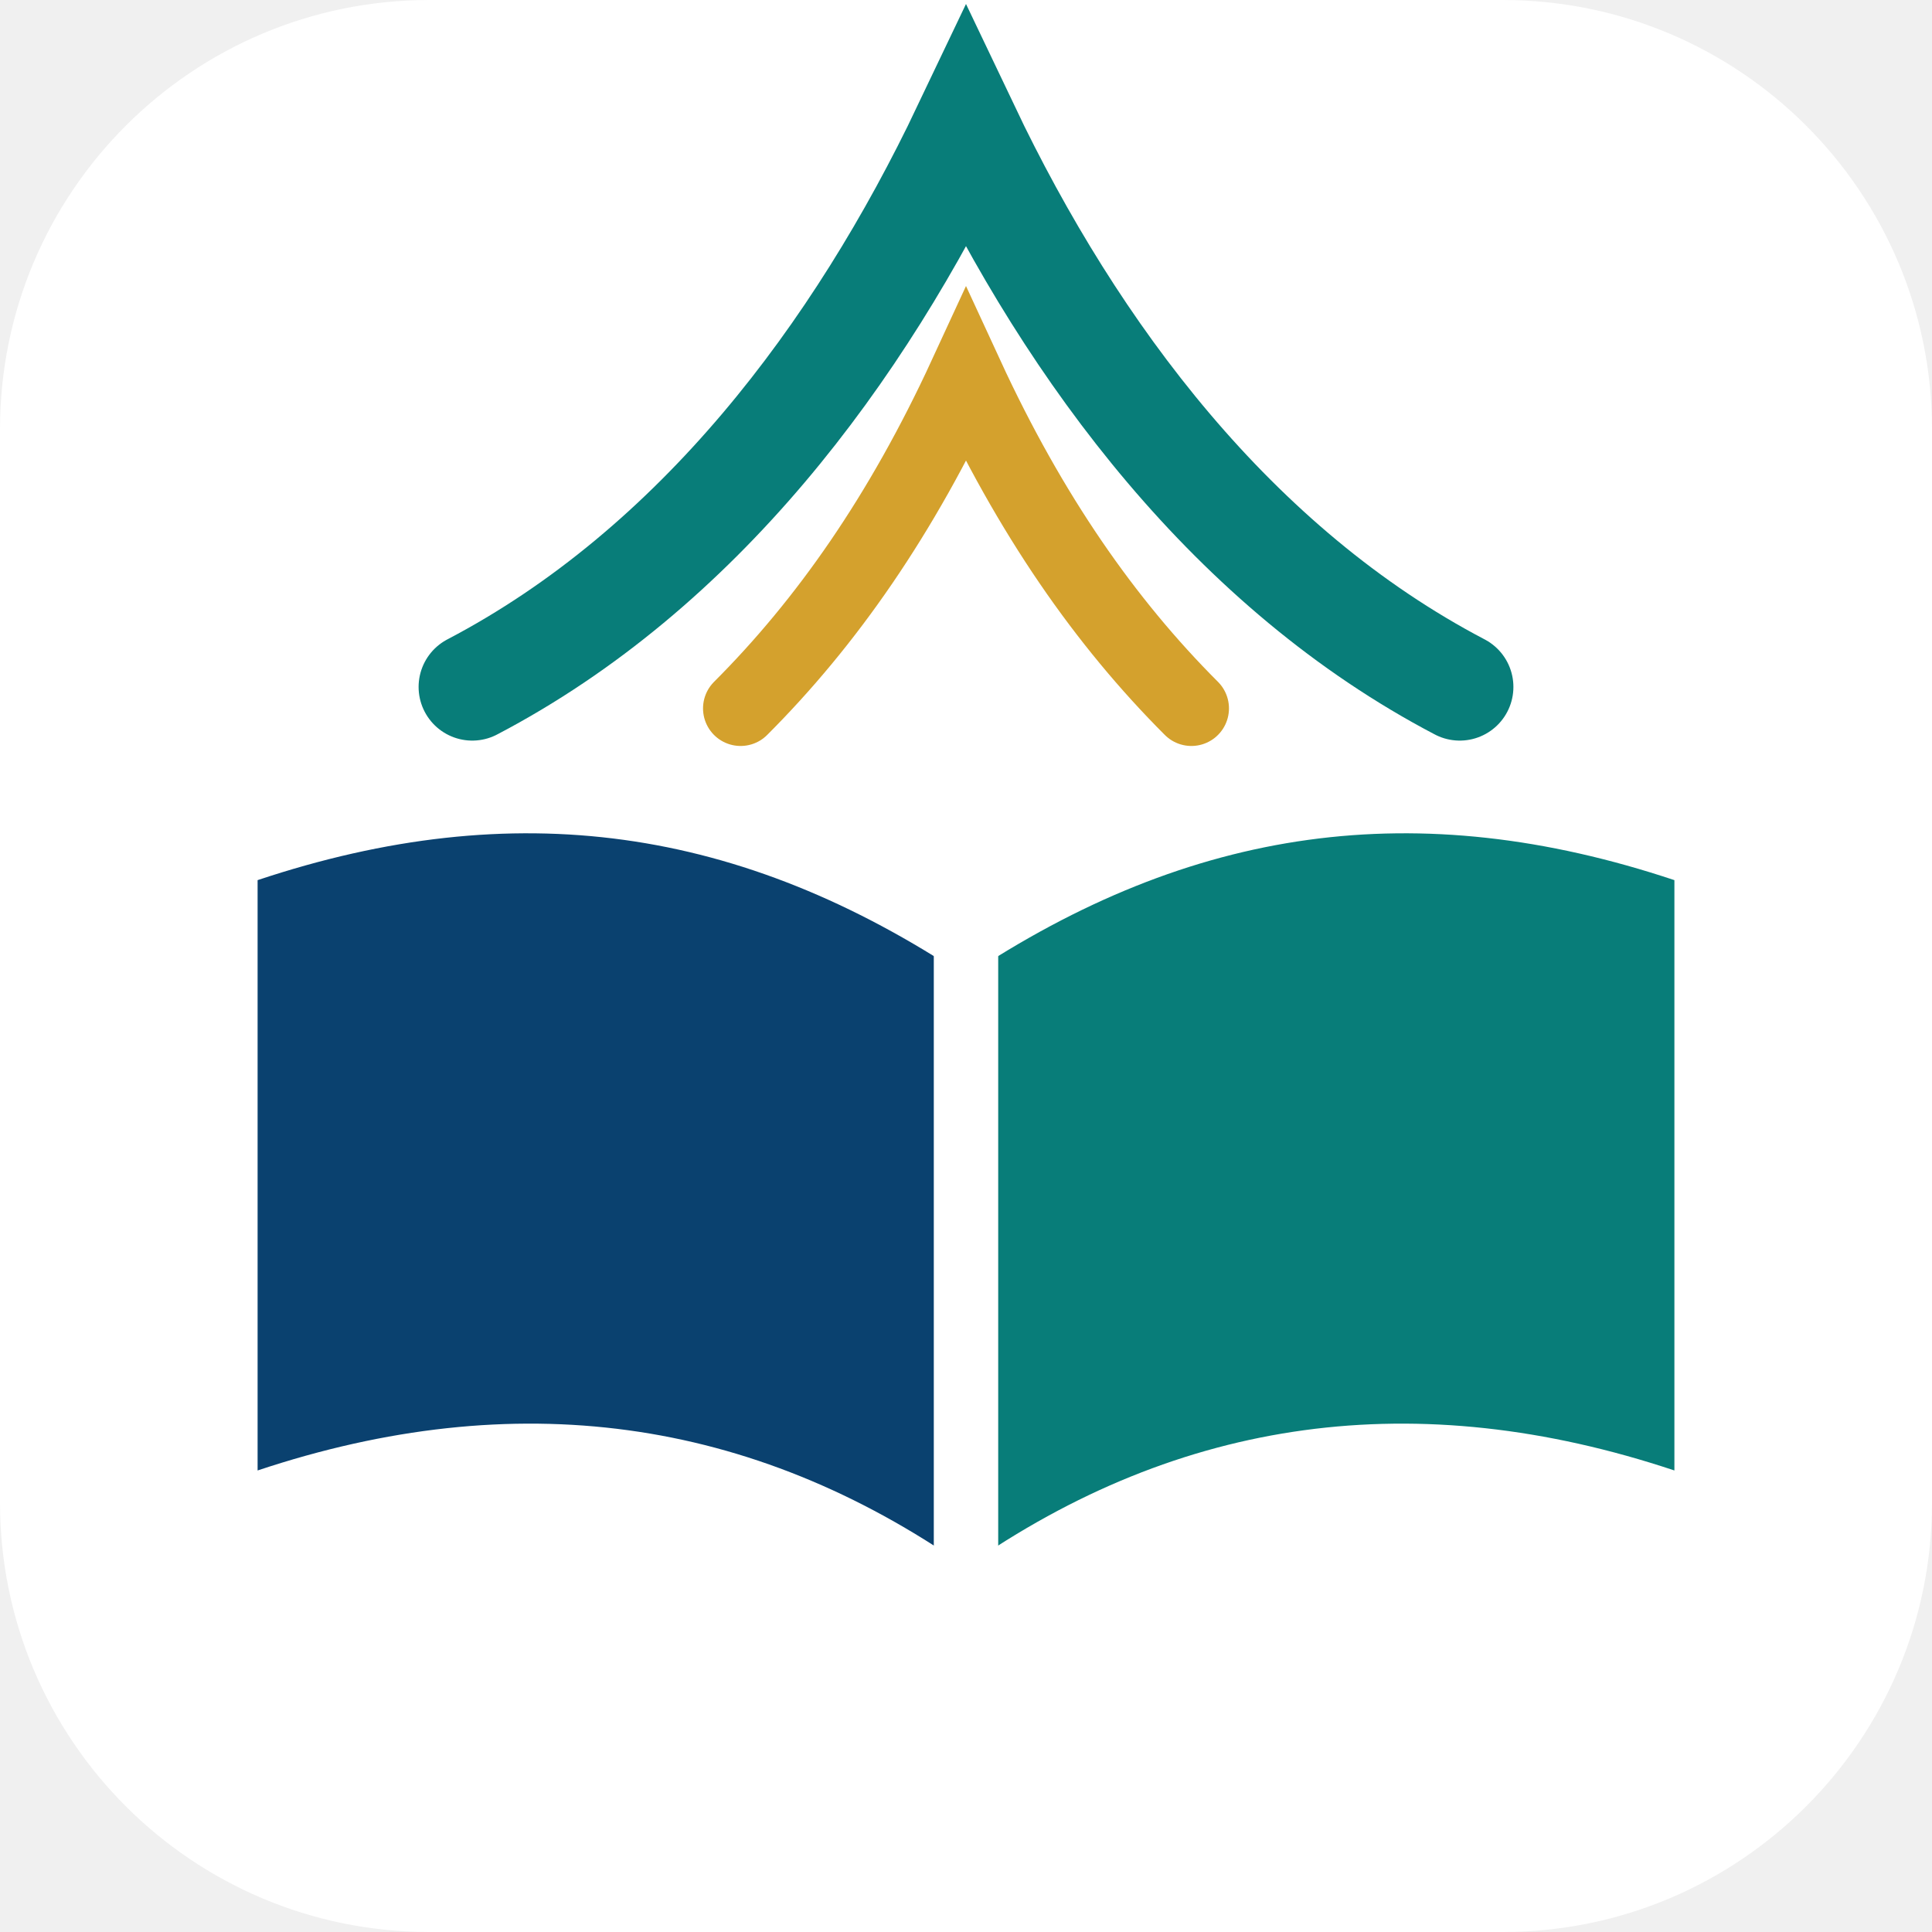
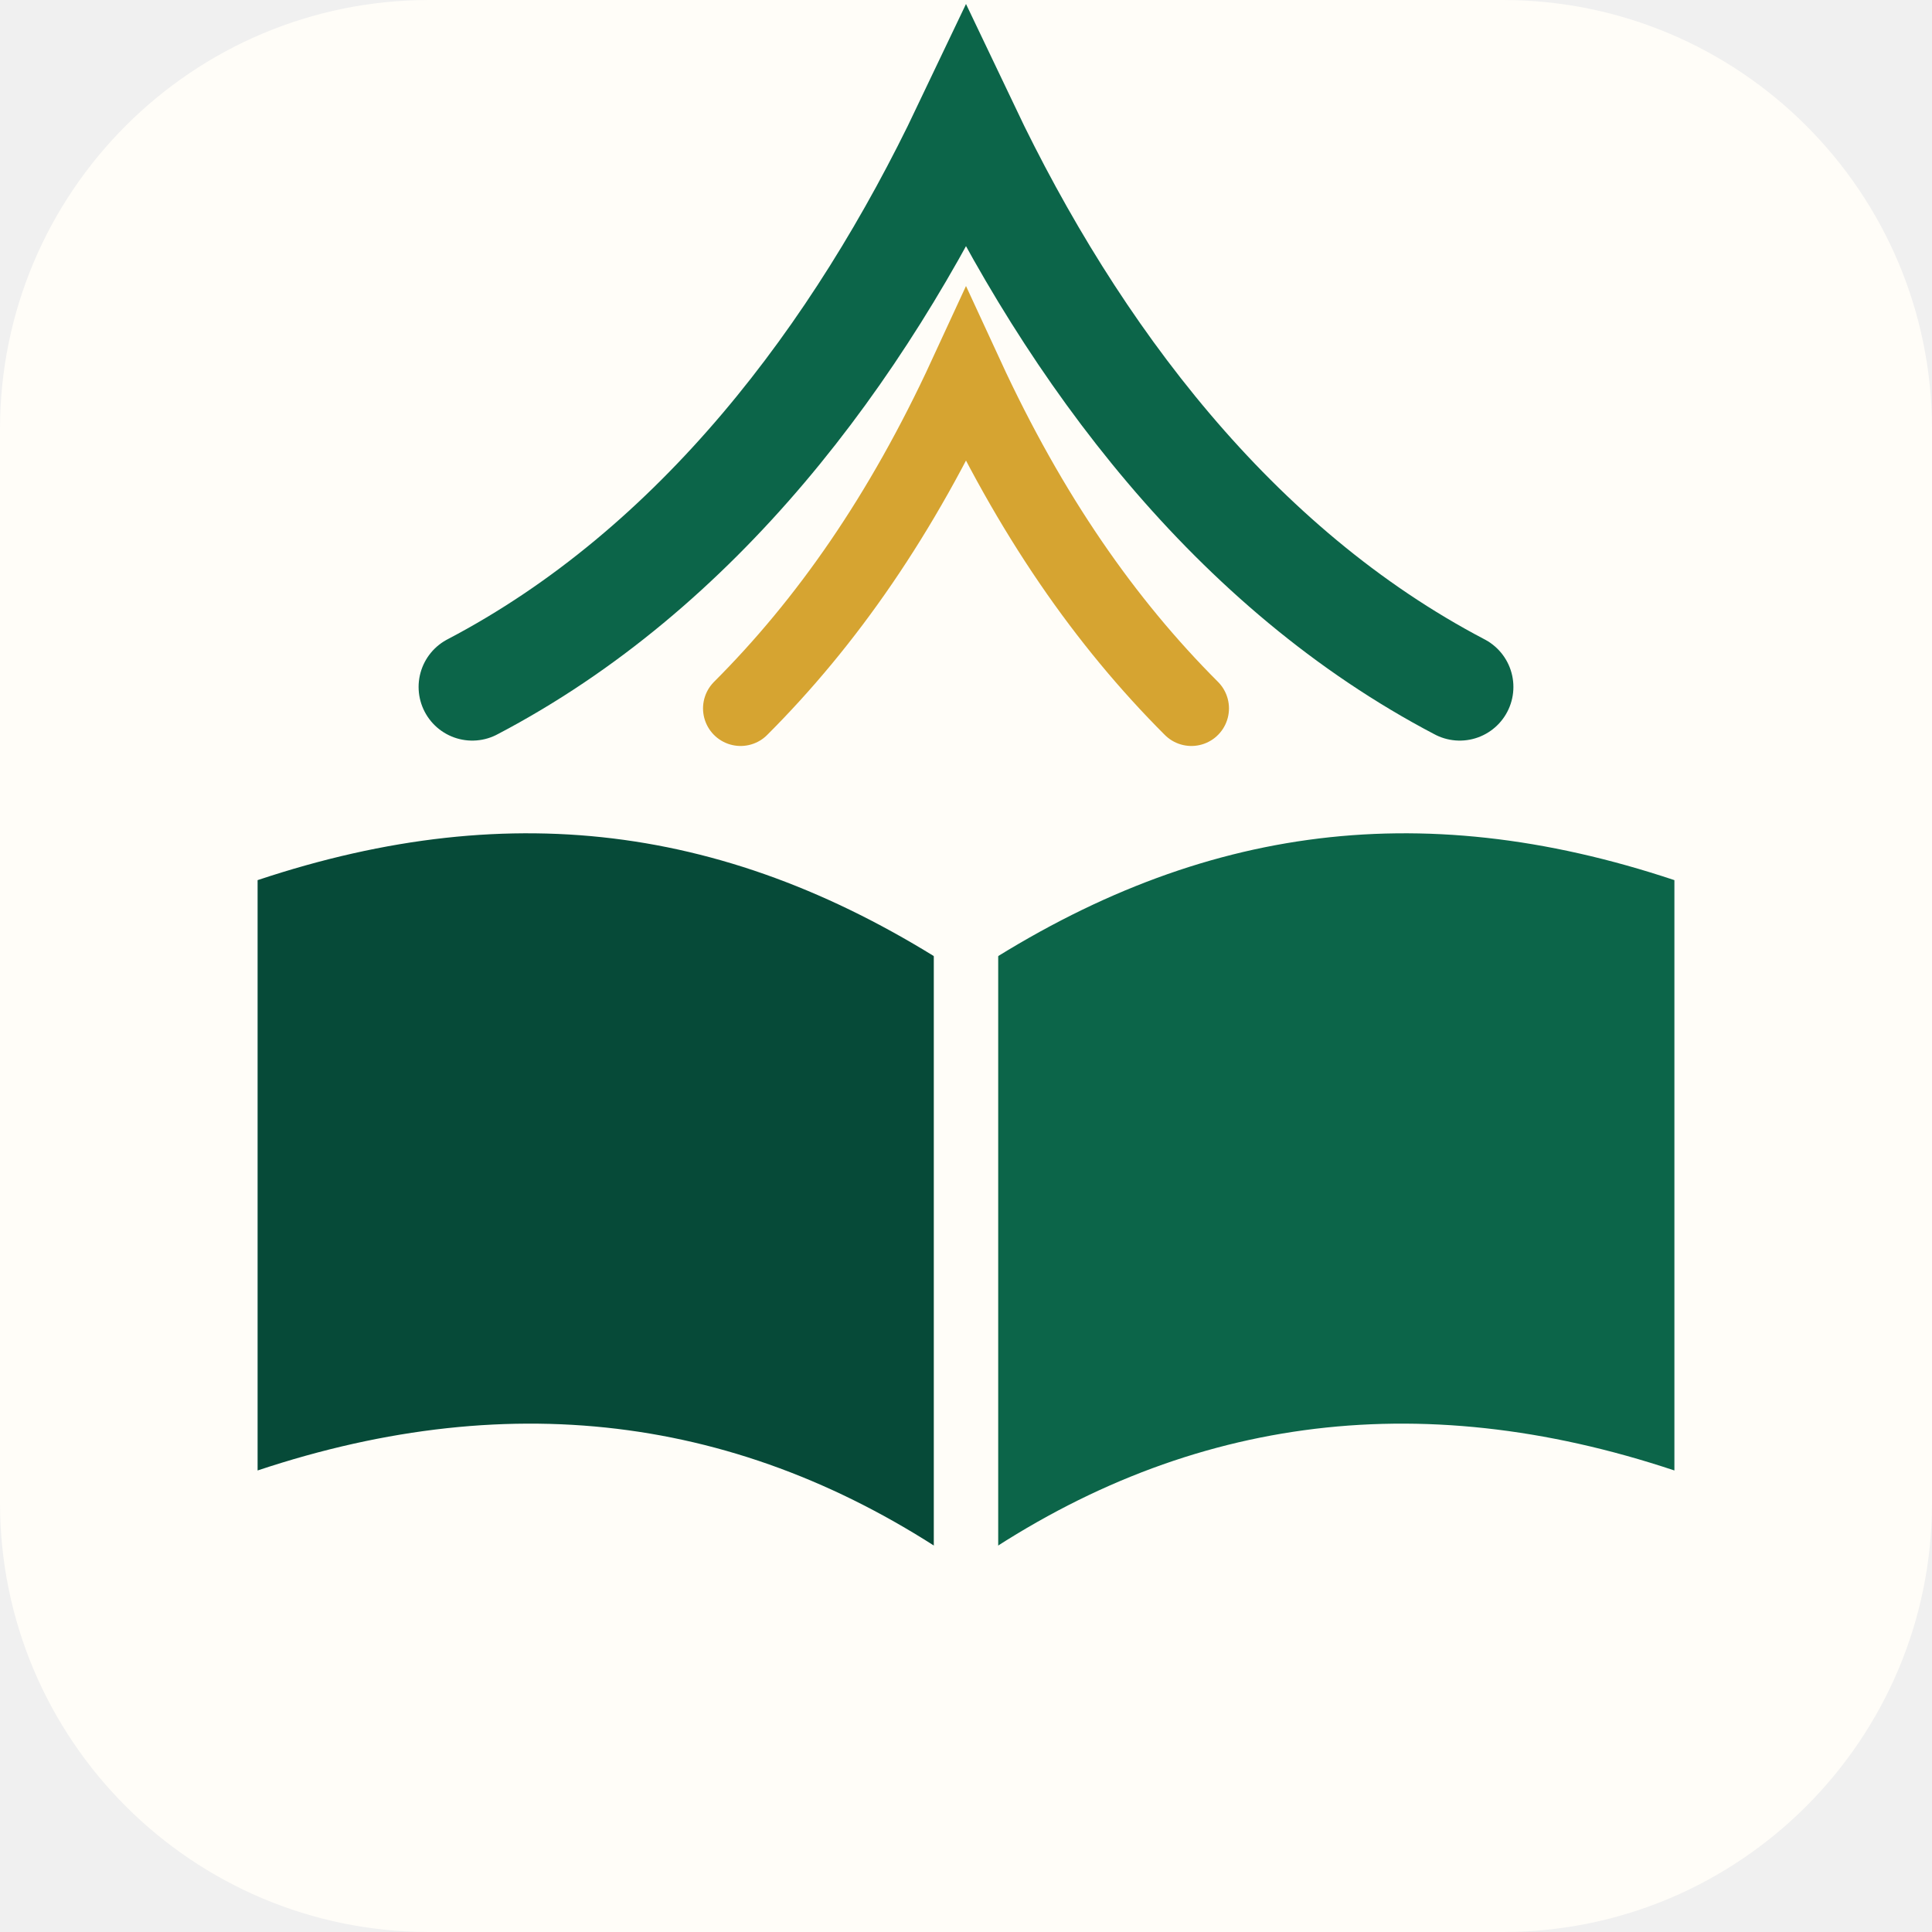
<svg xmlns="http://www.w3.org/2000/svg" viewBox="0 0 180 180" role="img" aria-labelledby="title desc">
-   <rect width="180" height="180" rx="40" fill="#fff" />
-   <path d="M44 64C65 53 80 33 90 12c10 21 25 41 46 52" fill="none" stroke="#087d79" stroke-width="10" stroke-linecap="round" />
-   <path d="M69 66c8-8 15-18 21-31 6 13 13 23 21 31" fill="none" stroke="#d4a12d" stroke-width="7" stroke-linecap="round" />
-   <path d="M24 82c24-8 45-5 66 9v55c-20-14-42-17-66-9Z" fill="#0a416f" />
-   <path d="M156 82c-24-8-45-5-66 9v55c20-14 42-17 66-9Z" fill="#087d79" />
-   <path d="M90 89v59" stroke="#fff" stroke-width="6" />
+   <rect width="180" height="180" rx="40" fill="#fffdf8" />
+   <path d="M44 64C65 53 80 33 90 12c10 21 25 41 46 52" fill="none" stroke="#0c6549" stroke-width="10" stroke-linecap="round" />
+   <path d="M69 66c8-8 15-18 21-31 6 13 13 23 21 31" fill="none" stroke="#d6a431" stroke-width="7" stroke-linecap="round" />
+   <path d="M24 82c24-8 45-5 66 9v55c-20-14-42-17-66-9Z" fill="#064a38" />
+   <path d="M156 82c-24-8-45-5-66 9v55c20-14 42-17 66-9Z" fill="#0c6549" />
+   <path d="M90 89v59" stroke="#fffdf8" stroke-width="6" />
</svg>
